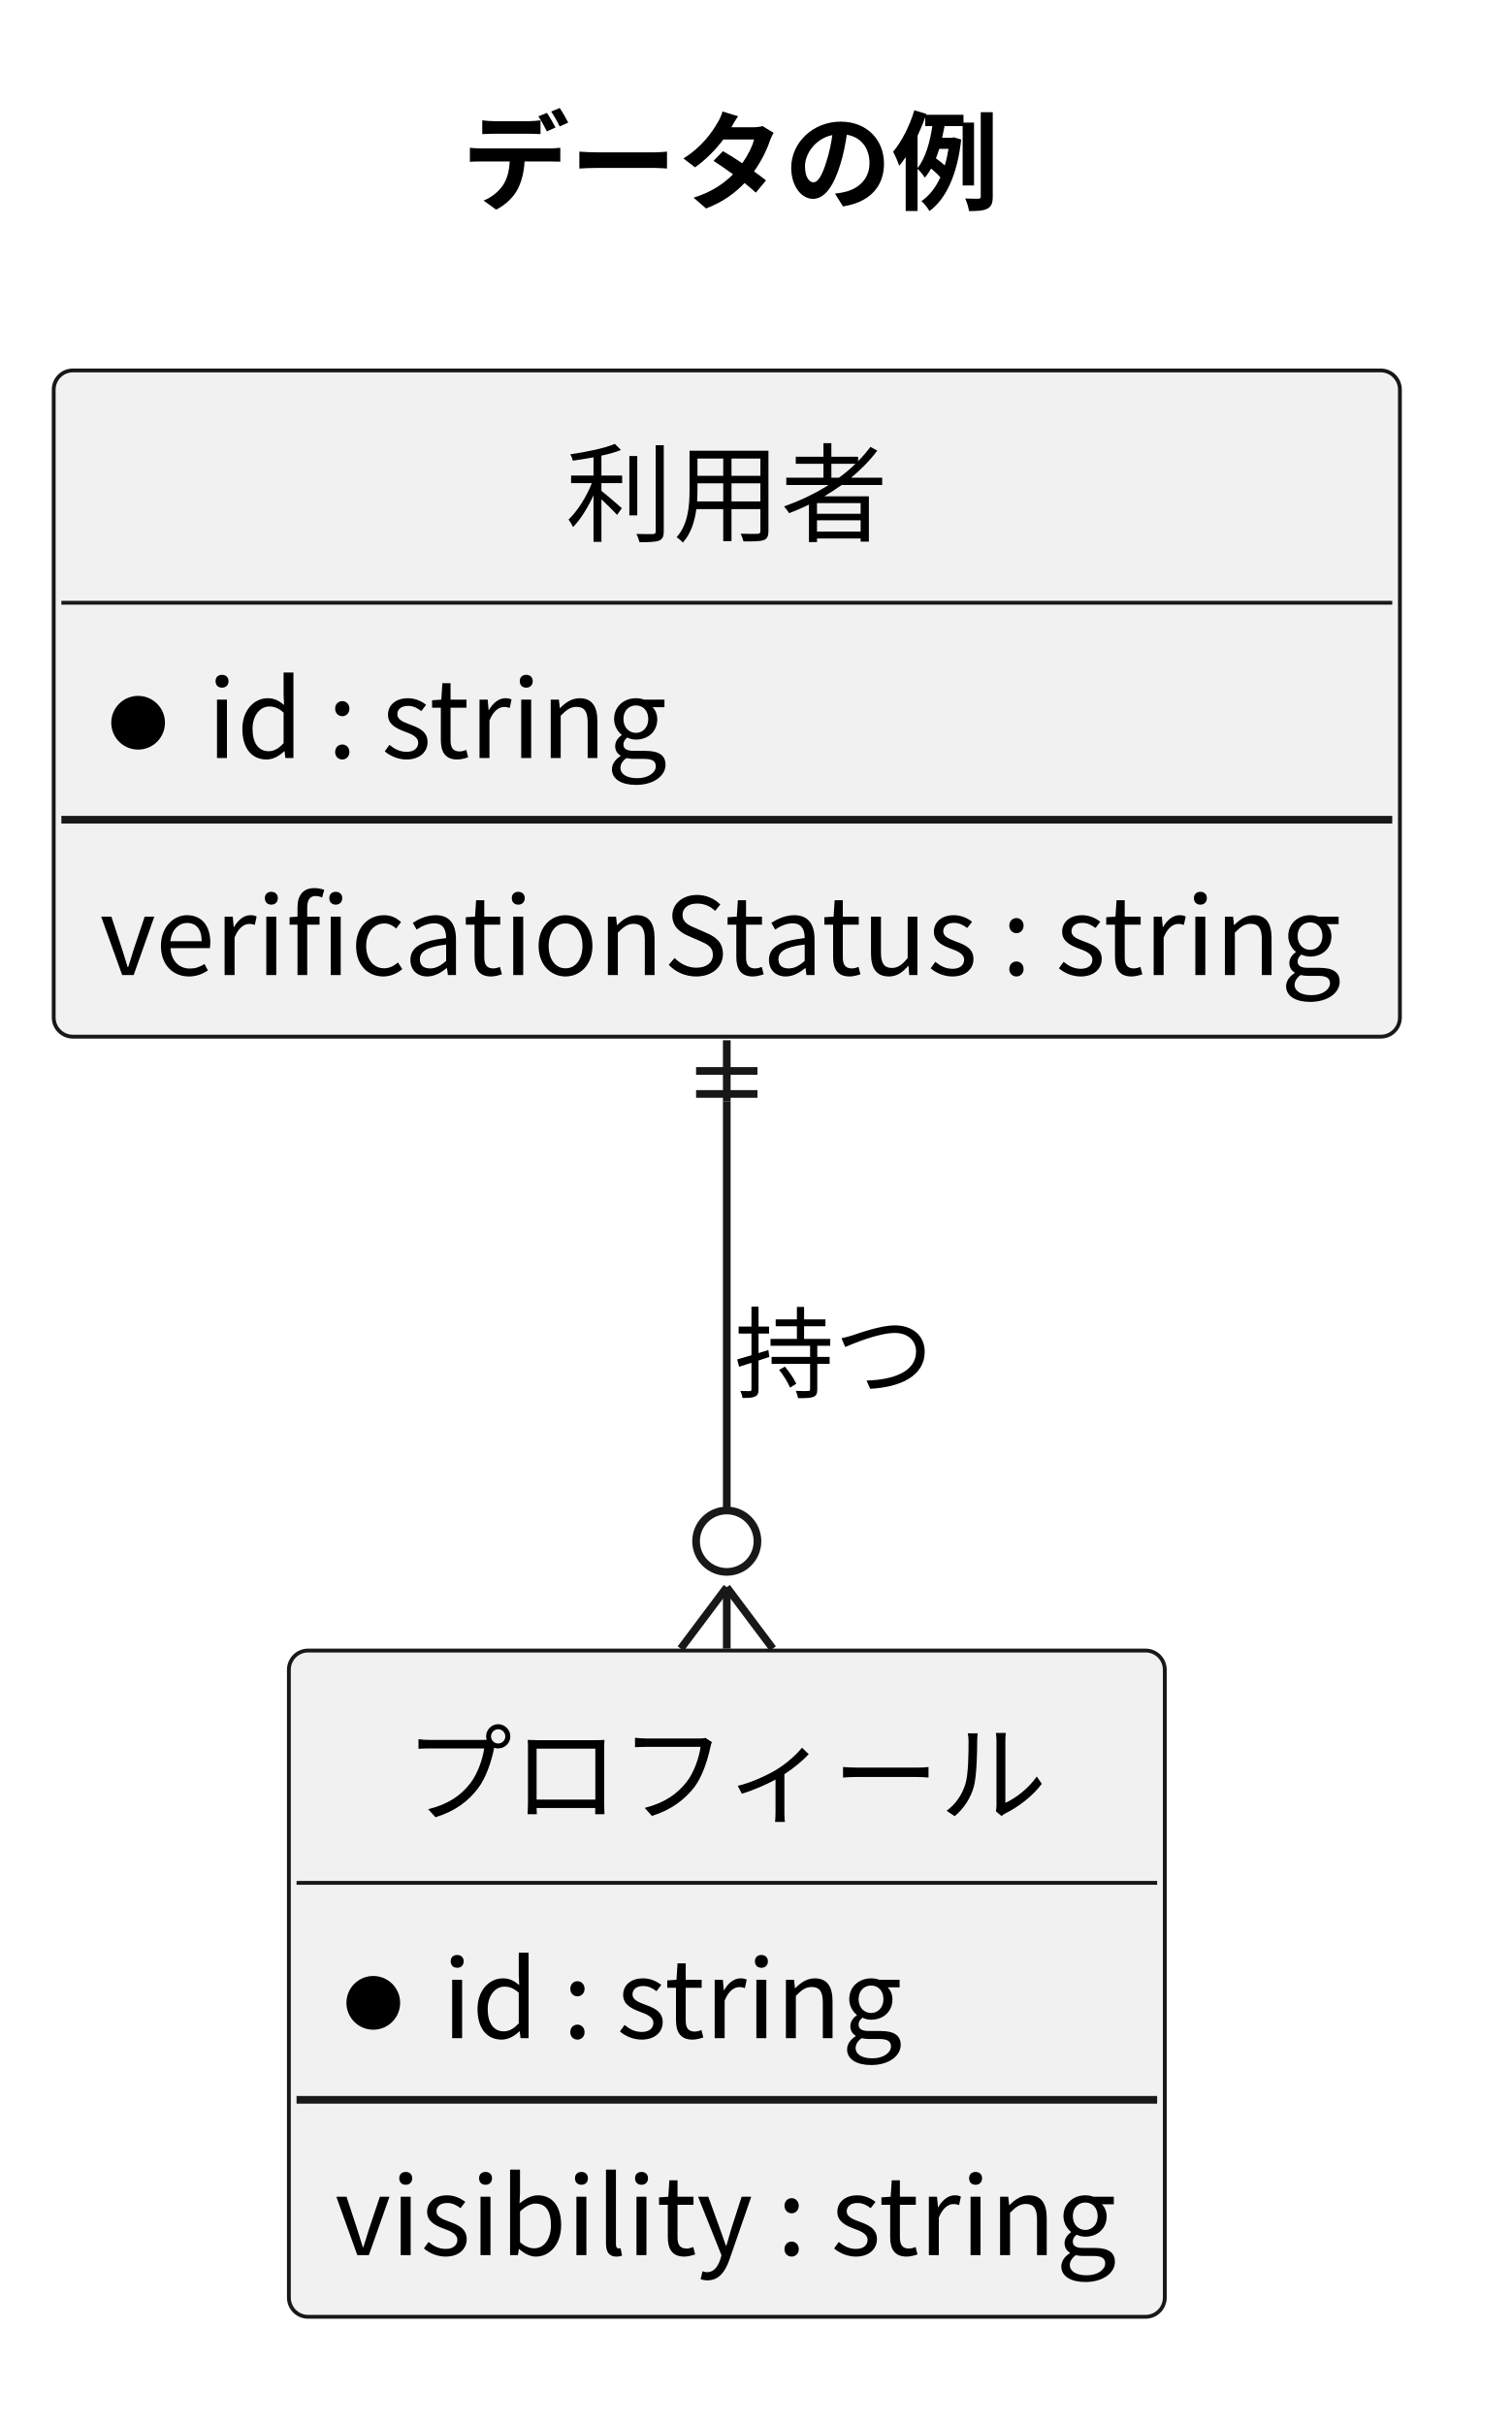
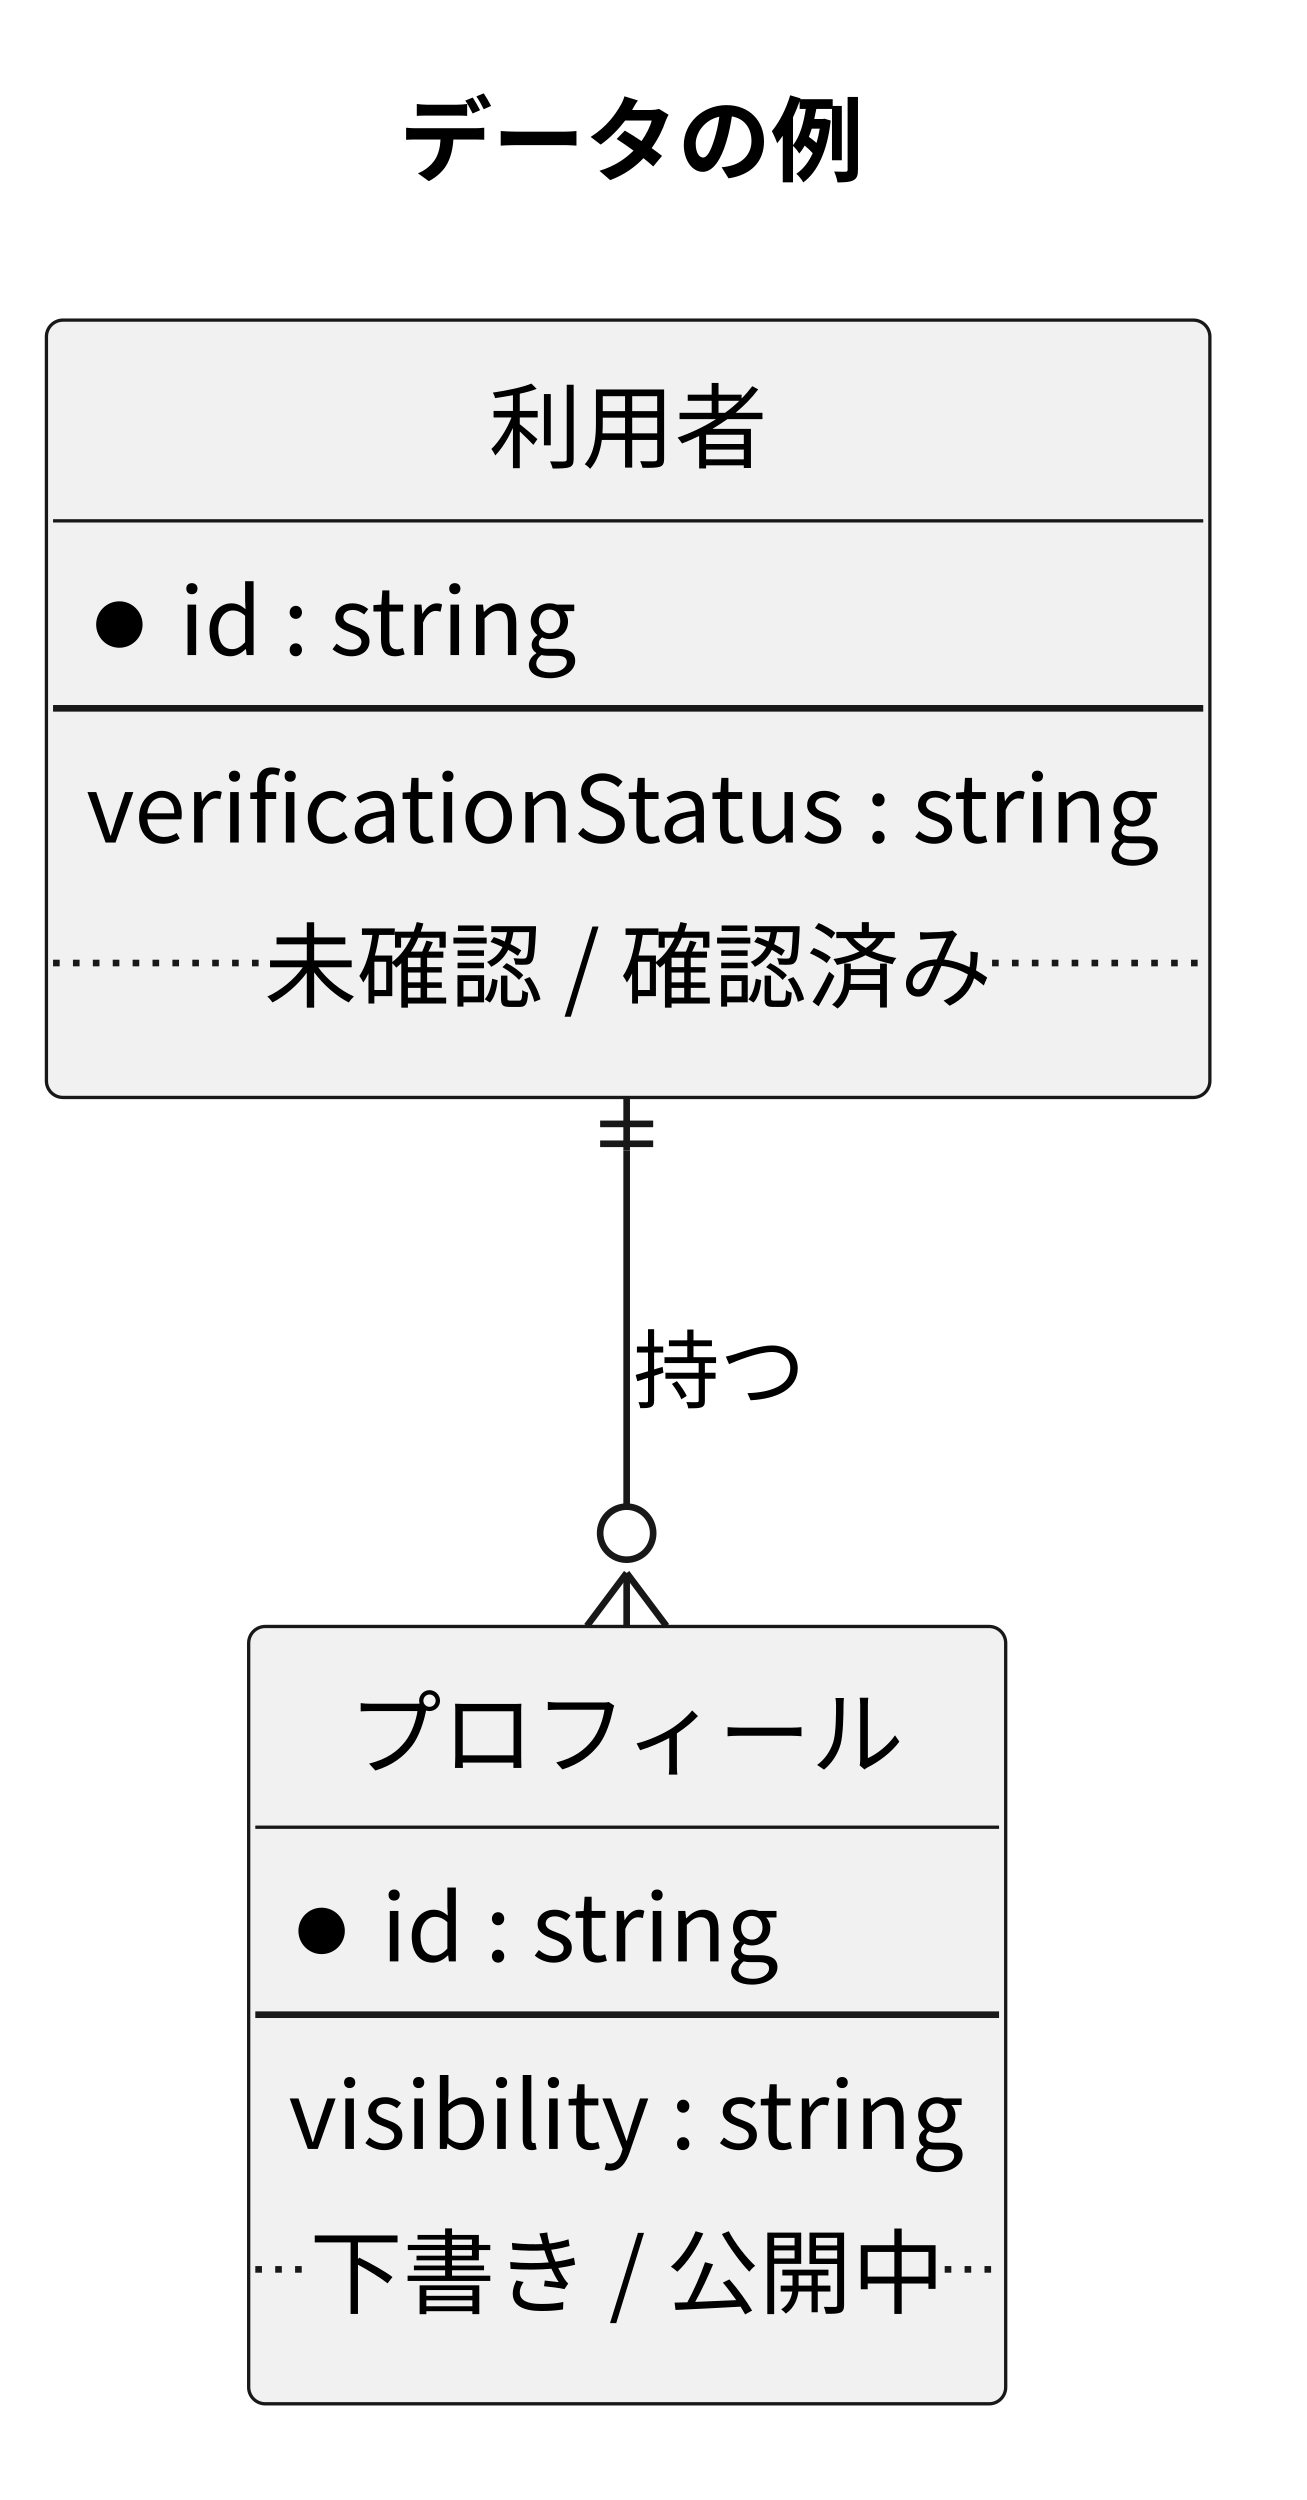
- <svg xmlns="http://www.w3.org/2000/svg" version="1.1" data-diagram-type="CLASS" style="width:197px;height:316px;background:#FFFFFF;" width="197px" height="316px" viewBox="0 0 197 316" zoomAndPan="magnify" preserveAspectRatio="none" contentStyleType="text/css">
+ <svg xmlns="http://www.w3.org/2000/svg" version="1.1" data-diagram-type="CLASS" style="width:197px;height:377px;background:#FFFFFF;" width="197px" height="377px" viewBox="0 0 197 377" zoomAndPan="magnify" preserveAspectRatio="none" contentStyleType="text/css">
  <defs />
  <g font-family="sans-serif" lengthAdjust="spacing">
    <g class="title" data-source-line="4">
      <text x="60.225" y="26.24" fill="#000" font-size="14" textLength="70" font-weight="700" font-family="'Noto Sans CJK JP'">データの例</text>
    </g>
    <g class="entity" data-qualified-name="USER" id="ent0001" data-source-line="8">
-       <rect x="7" y="48.272" width="175.449" height="86.816" fill="#F1F1F1" style="stroke:#181818;stroke-width:0.5;" rx="2.5" ry="2.5" />
+       <rect x="7" y="48.272" width="175.449" height="117.224" fill="#F1F1F1" style="stroke:#181818;stroke-width:0.5;" rx="2.5" ry="2.5" />
      <text x="73.725" y="69.512" fill="#000" font-size="14" textLength="42" font-family="'Noto Sans CJK JP'">利用者</text>
      <line x1="8" y1="78.544" x2="181.449" y2="78.544" style="stroke:#181818;stroke-width:0.5;" />
      <g data-visibility-modifier="IE_MANDATORY">
        <ellipse cx="18" cy="94.18" rx="3" ry="3" fill="#000" style="stroke:#000;stroke-width:1;" />
      </g>
      <text x="27" y="98.784" fill="#000" font-size="14" textLength="60.242" font-family="'Noto Sans CJK JP'">id : string</text>
      <line x1="8" y1="106.816" x2="181.449" y2="106.816" style="stroke:#181818;stroke-width:1;" />
      <text x="13" y="127.056" fill="#000" font-size="14" textLength="163.449" font-family="'Noto Sans CJK JP'">verificationStatus : string</text>
+       <line x1="8" y1="145.224" x2="39.845" y2="145.224" style="stroke:#181818;stroke-width:1;stroke-dasharray:1,2;" />
+       <text x="39.845" y="150.828" fill="#000" font-size="14" textLength="109.76" font-family="'Noto Sans CJK JP'">未確認 / 確認済み</text>
+       <line x1="149.604" y1="145.224" x2="181.449" y2="145.224" style="stroke:#181818;stroke-width:1;stroke-dasharray:1,2;" />
    </g>
-     <g class="entity" data-qualified-name="PROFILE" id="ent0002" data-source-line="13">
-       <rect x="37.65" y="215.082" width="114.158" height="86.816" fill="#F1F1F1" style="stroke:#181818;stroke-width:0.5;" rx="2.5" ry="2.5" />
-       <text x="52.729" y="236.322" fill="#000" font-size="14" textLength="84" font-family="'Noto Sans CJK JP'">プロフィール</text>
-       <line x1="38.65" y1="245.354" x2="150.808" y2="245.354" style="stroke:#181818;stroke-width:0.5;" />
+     <g class="entity" data-qualified-name="PROFILE" id="ent0002" data-source-line="14">
+       <rect x="37.5" y="245.272" width="114.158" height="117.224" fill="#F1F1F1" style="stroke:#181818;stroke-width:0.5;" rx="2.5" ry="2.5" />
+       <text x="52.579" y="266.512" fill="#000" font-size="14" textLength="84" font-family="'Noto Sans CJK JP'">プロフィール</text>
+       <line x1="38.5" y1="275.544" x2="150.658" y2="275.544" style="stroke:#181818;stroke-width:0.5;" />
      <g data-visibility-modifier="IE_MANDATORY">
-         <ellipse cx="48.65" cy="260.99" rx="3" ry="3" fill="#000" style="stroke:#000;stroke-width:1;" />
+         <ellipse cx="48.5" cy="291.18" rx="3" ry="3" fill="#000" style="stroke:#000;stroke-width:1;" />
      </g>
-       <text x="57.65" y="265.594" fill="#000" font-size="14" textLength="60.242" font-family="'Noto Sans CJK JP'">id : string</text>
-       <line x1="38.65" y1="273.626" x2="150.808" y2="273.626" style="stroke:#181818;stroke-width:1;" />
-       <text x="43.65" y="293.866" fill="#000" font-size="14" textLength="102.158" font-family="'Noto Sans CJK JP'">visibility : string</text>
+       <text x="57.5" y="295.784" fill="#000" font-size="14" textLength="60.242" font-family="'Noto Sans CJK JP'">id : string</text>
+       <line x1="38.5" y1="303.816" x2="150.658" y2="303.816" style="stroke:#181818;stroke-width:1;" />
+       <text x="43.5" y="324.056" fill="#000" font-size="14" textLength="102.158" font-family="'Noto Sans CJK JP'">visibility : string</text>
+       <line x1="38.5" y1="342.224" x2="46.699" y2="342.224" style="stroke:#181818;stroke-width:1;stroke-dasharray:1,2;" />
+       <text x="46.699" y="347.828" fill="#000" font-size="14" textLength="95.76" font-family="'Noto Sans CJK JP'">下書き / 公開中</text>
+       <line x1="142.459" y1="342.224" x2="150.658" y2="342.224" style="stroke:#181818;stroke-width:1;stroke-dasharray:1,2;" />
    </g>
-     <g class="link" data-entity-1="ent0001" data-entity-2="ent0002" id="lnk3" data-source-line="18" data-link-type="crowfoot">
-       <path d="M94.72,143.552 C94.72,167.972 94.72,172.452 94.72,196.832" style="stroke:#181818;stroke-width:1;" fill="none" id="USER-PROFILE" codeLine="18" />
-       <line x1="90.72" y1="139.552" x2="98.72" y2="139.552" style="stroke:#181818;stroke-width:1;" />
-       <line x1="90.72" y1="142.552" x2="98.72" y2="142.552" style="stroke:#181818;stroke-width:1;" />
-       <line x1="94.72" y1="143.552" x2="94.72" y2="135.552" style="stroke:#181818;stroke-width:1;" />
-       <line x1="94.72" y1="206.832" x2="100.72" y2="214.832" style="stroke:#181818;stroke-width:1;" />
-       <line x1="94.72" y1="206.832" x2="88.72" y2="214.832" style="stroke:#181818;stroke-width:1;" />
-       <line x1="94.72" y1="206.832" x2="94.72" y2="214.832" style="stroke:#181818;stroke-width:1;" />
-       <ellipse cx="94.72" cy="200.832" rx="4" ry="4" fill="none" style="stroke:#181818;stroke-width:1;" />
-       <text x="95.72" y="181.162" fill="#000" font-size="13" textLength="26" font-family="'Noto Sans CJK JP'">持つ</text>
+     <g class="link" data-entity-1="ent0001" data-entity-2="ent0002" id="lnk3" data-source-line="20" data-link-type="crowfoot">
+       <path d="M94.5,173.482 C94.5,198.642 94.5,202.062 94.5,227.202" style="stroke:#181818;stroke-width:1;" fill="none" id="USER-PROFILE" codeLine="20" />
+       <line x1="90.5" y1="169.482" x2="98.5" y2="169.482" style="stroke:#181818;stroke-width:1;" />
+       <line x1="90.5" y1="172.482" x2="98.5" y2="172.482" style="stroke:#181818;stroke-width:1;" />
+       <line x1="94.5" y1="173.482" x2="94.5" y2="165.482" style="stroke:#181818;stroke-width:1;" />
+       <line x1="94.5" y1="237.202" x2="100.5" y2="245.202" style="stroke:#181818;stroke-width:1;" />
+       <line x1="94.5" y1="237.202" x2="88.5" y2="245.202" style="stroke:#181818;stroke-width:1;" />
+       <line x1="94.5" y1="237.202" x2="94.5" y2="245.202" style="stroke:#181818;stroke-width:1;" />
+       <ellipse cx="94.5" cy="231.202" rx="4" ry="4" fill="none" style="stroke:#181818;stroke-width:1;" />
+       <text x="95.5" y="211.352" fill="#000" font-size="13" textLength="26" font-family="'Noto Sans CJK JP'">持つ</text>
    </g>
  </g>
</svg>
